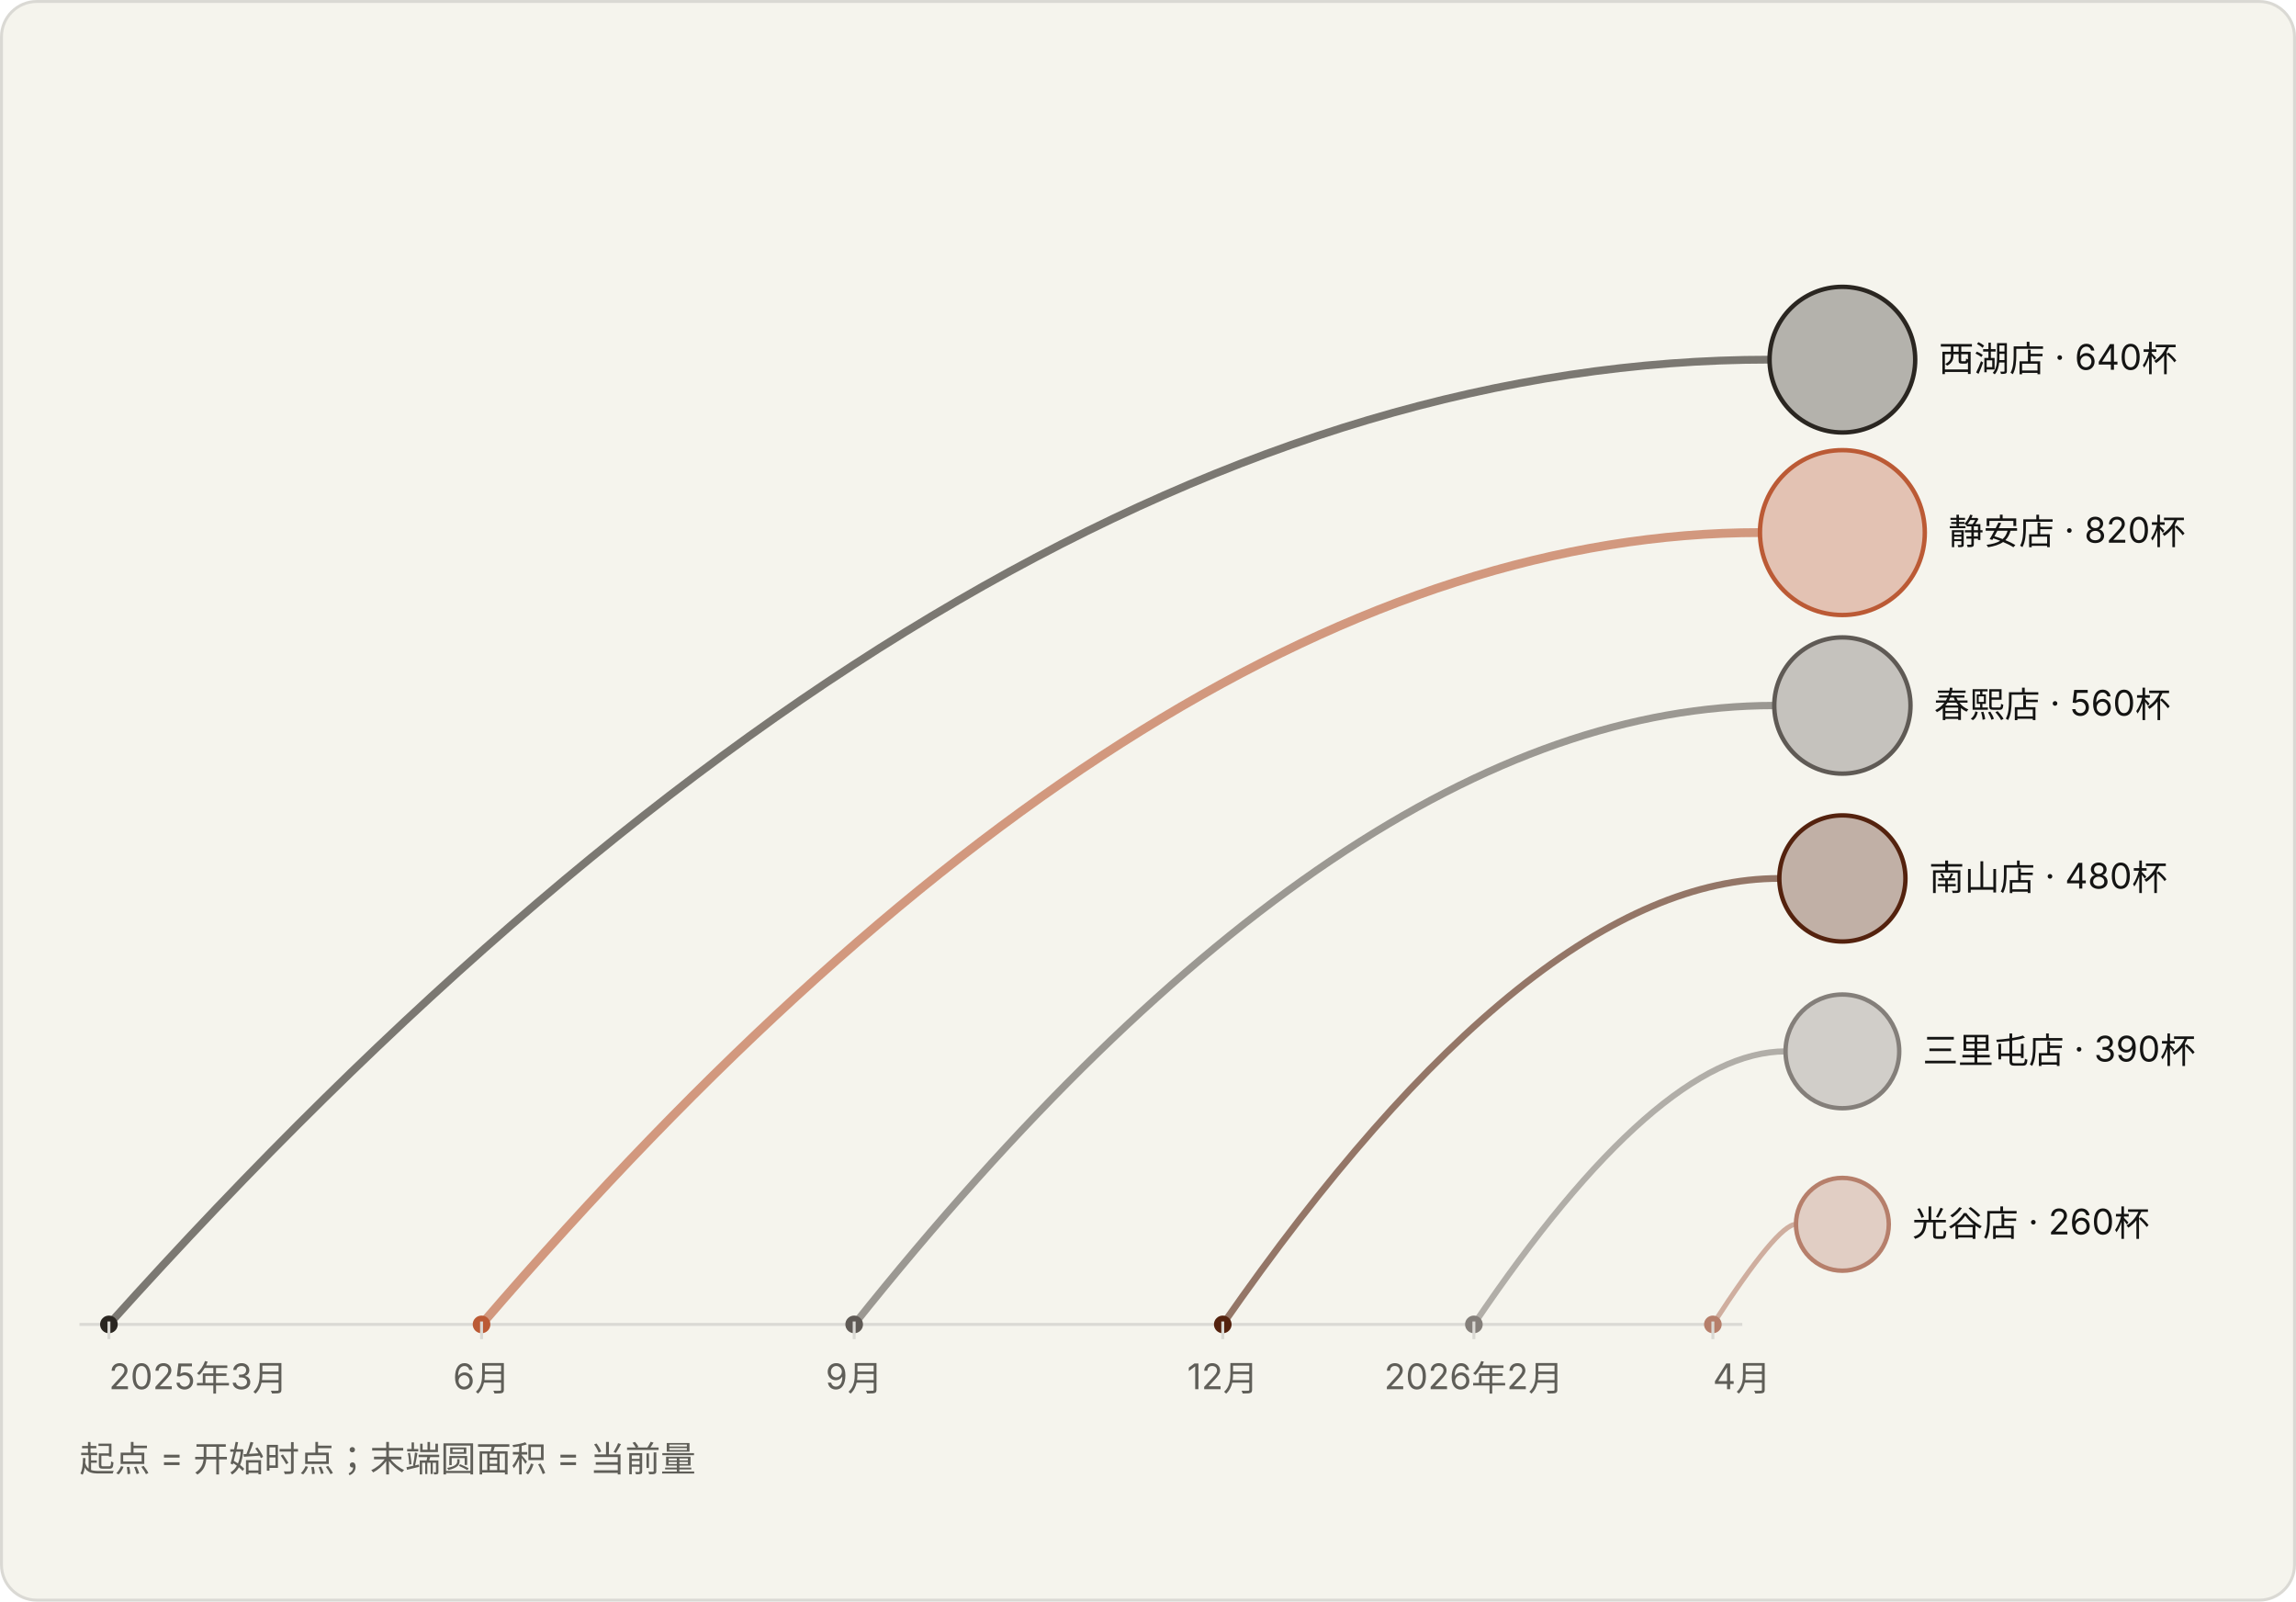
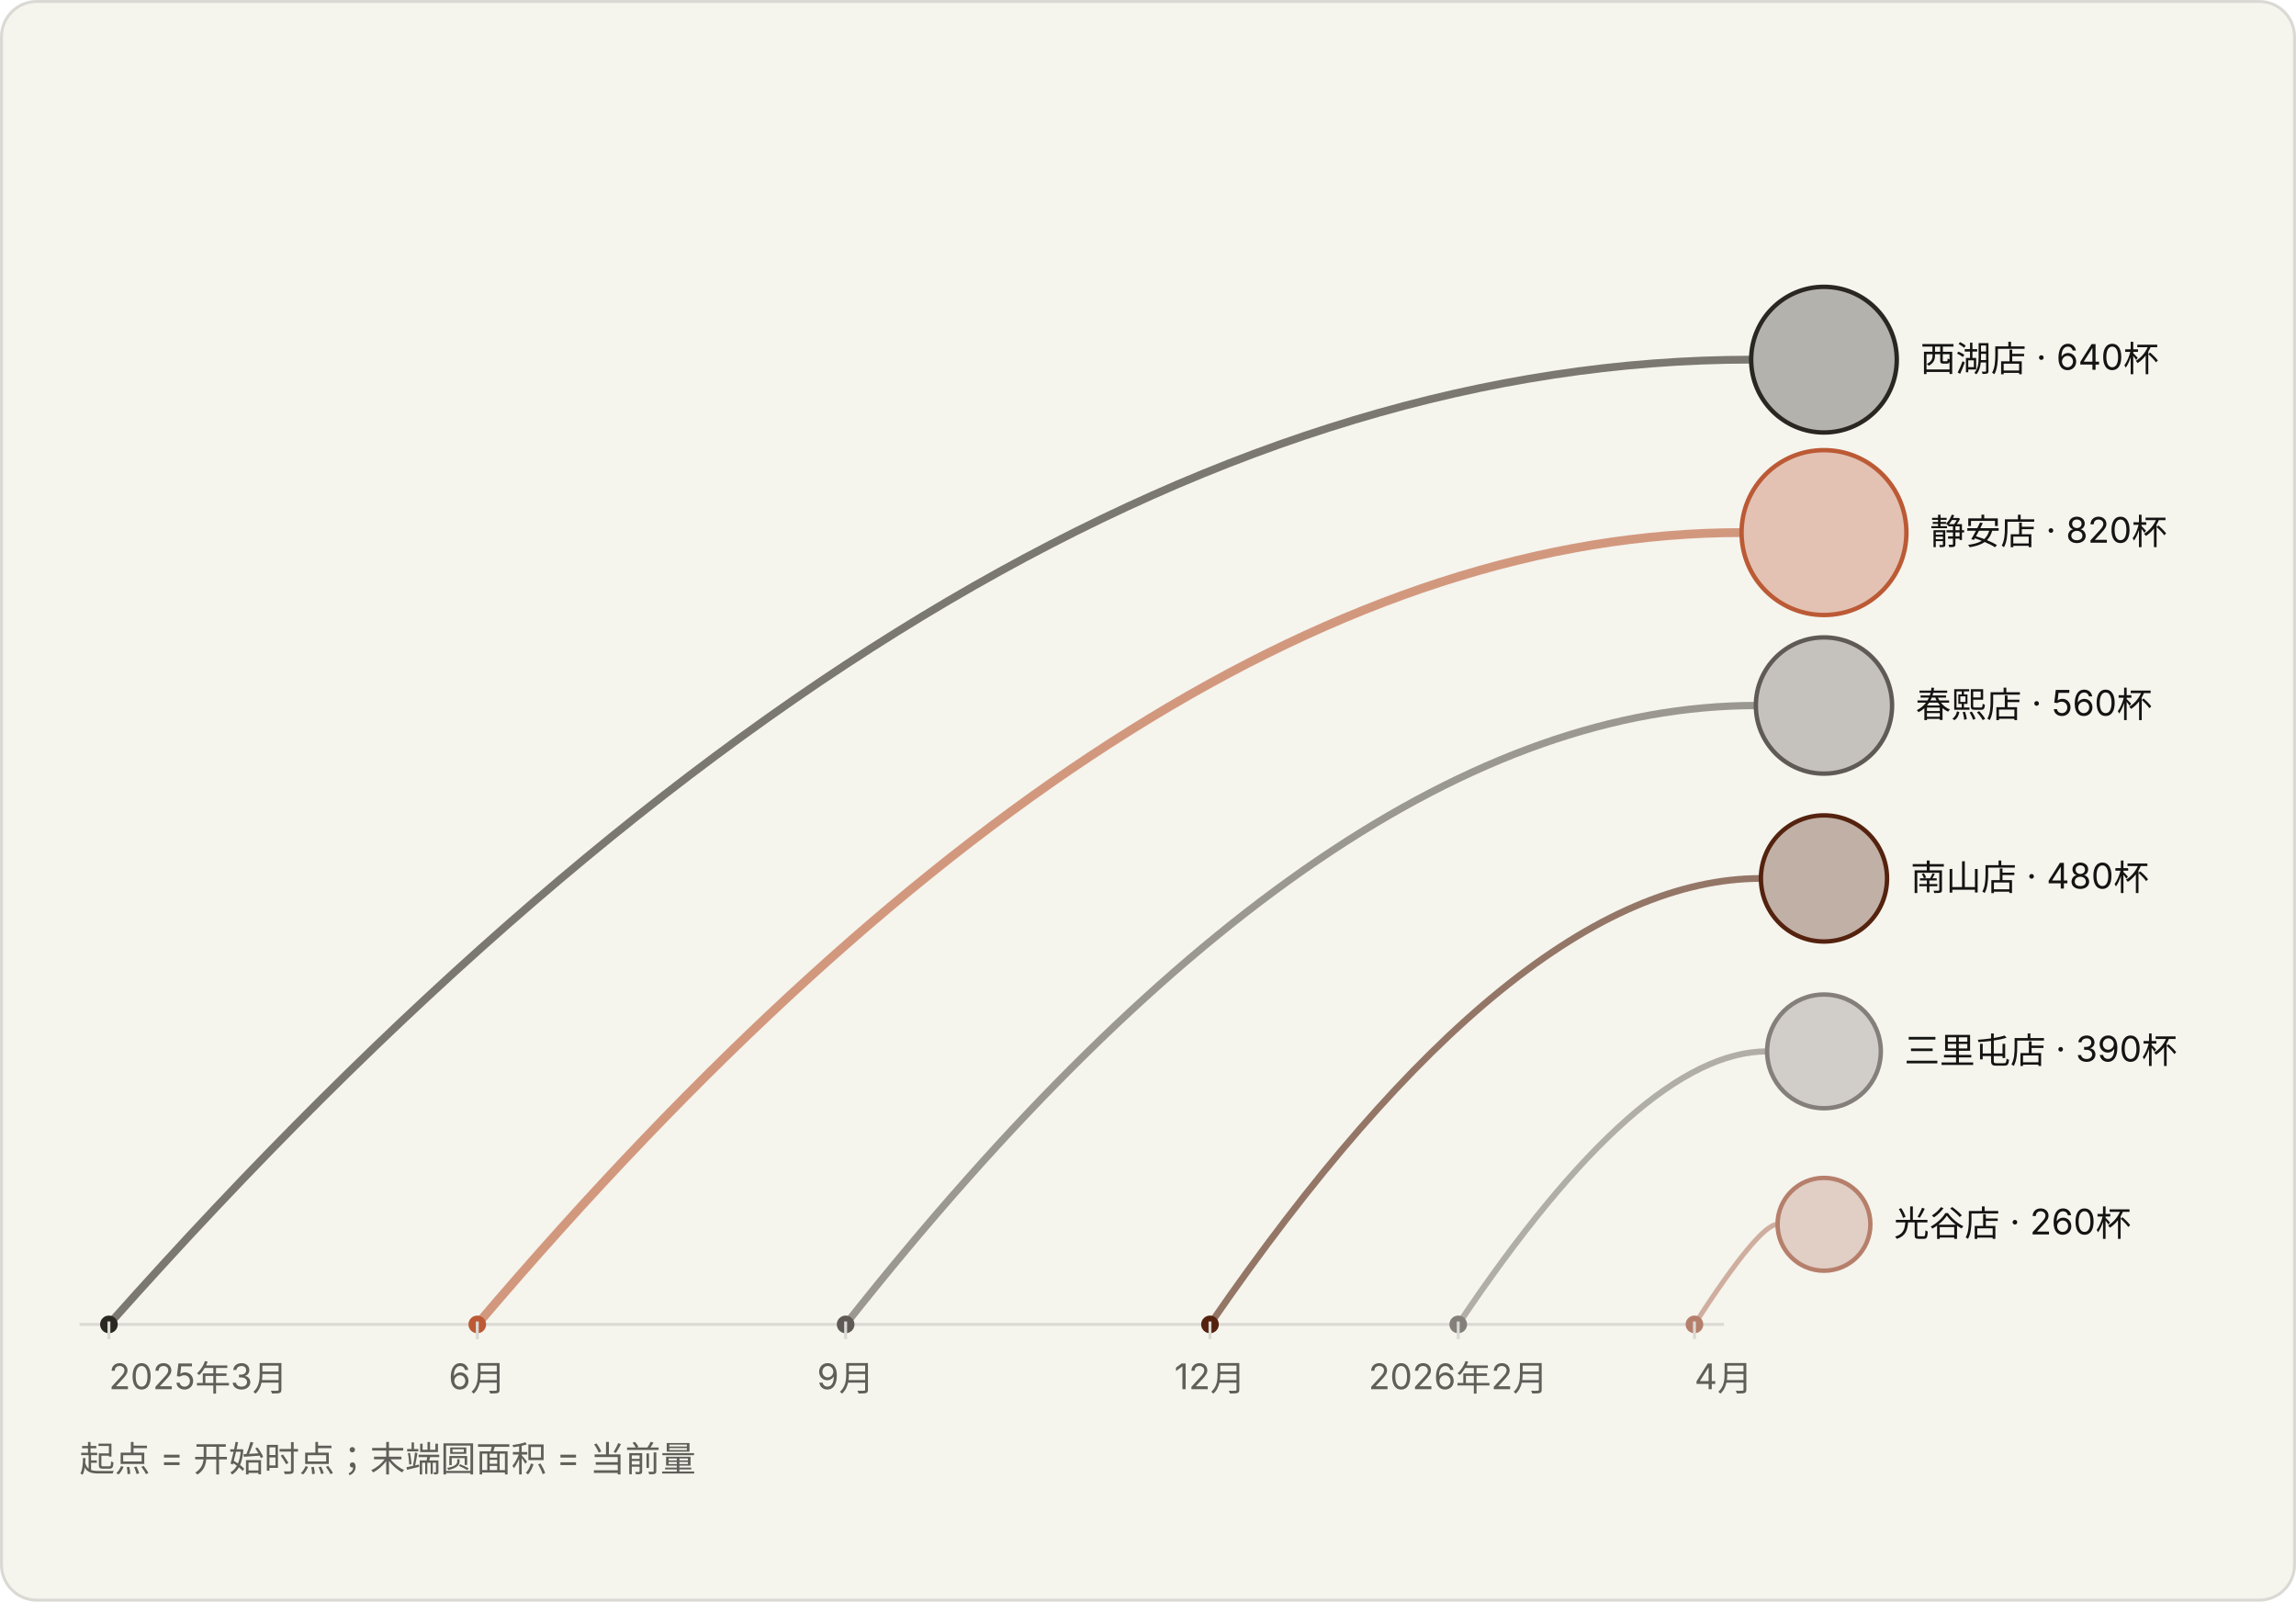
<svg xmlns="http://www.w3.org/2000/svg" width="780" height="544" viewBox="0 0 780 544" font-family="system-ui, -apple-system, BlinkMacSystemFont, &quot;Segoe UI&quot;, &quot;Noto Sans SC&quot;, &quot;Microsoft YaHei&quot;, sans-serif" role="img" lang="zh-CN">
  <rect x="0.5" y="0.5" width="779" height="543" rx="12" fill="#f5f4ed" stroke="#dad9d4" />
  <g transform="translate(11 16.15834)">
    <svg width="758" height="511.683" viewBox="0 0 758 511.683" font-family="system-ui, -apple-system, BlinkMacSystemFont, &quot;Segoe UI&quot;, &quot;Noto Sans SC&quot;, &quot;Microsoft YaHei&quot;, sans-serif" role="img" aria-labelledby="g-chart-launch-fan-title">
-       <line x1="16" y1="433.683" x2="580.898" y2="433.683" stroke="#dad9d4" />
-       <path d="M26,433.683 Q320.449,106 590.162,106" fill="none" stroke="#2a2621" stroke-width="2.65" stroke-opacity="0.6" />
+       <line x1="16" y1="433.683" x2="574.643" y2="433.683" stroke="#dad9d4" />
+       <path d="M26,433.683 Q317.322,106 583.907,106" fill="none" stroke="#2a2621" stroke-width="2.65" stroke-opacity="0.6" />
      <circle cx="26" cy="433.683" r="3" fill="#2a2621" data-kc-record="0" data-kc-start="1740787200000" />
-       <circle cx="614.898" cy="106" r="24.737" fill="#2a2621" fill-opacity="0.32" stroke="#2a2621" stroke-width="1.5" data-kc-record="0" data-kc-value="640" />
+       <circle cx="608.643" cy="106" r="24.737" fill="#2a2621" fill-opacity="0.32" stroke="#2a2621" stroke-width="1.5" data-kc-record="0" data-kc-value="640" />
      <g>
-         <text x="647.635" y="110" text-anchor="start" font-size="12" font-weight="400" fill="#141413" data-kc-record="0" data-kc-value="640">西湖店 · 640杯</text>
+         <text x="641.38" y="110" text-anchor="start" font-size="12" font-weight="400" fill="#141413" data-kc-record="0" data-kc-value="640">西湖店 · 640杯</text>
      </g>
-       <path d="M152.593,433.683 Q383.746,164.737 586.898,164.737" fill="none" stroke="#bb5a35" stroke-width="3" stroke-opacity="0.6" />
-       <circle cx="152.593" cy="433.683" r="3" fill="#bb5a35" data-kc-record="1" data-kc-start="1748736000000" />
-       <circle cx="614.898" cy="164.737" r="28" fill="#bb5a35" fill-opacity="0.32" stroke="#bb5a35" stroke-width="1.5" data-kc-record="1" data-kc-value="820" />
+       <path d="M151.139,433.683 Q379.891,164.737 580.643,164.737" fill="none" stroke="#bb5a35" stroke-width="3" stroke-opacity="0.6" />
+       <circle cx="151.139" cy="433.683" r="3" fill="#bb5a35" data-kc-record="1" data-kc-start="1748736000000" />
+       <circle cx="608.643" cy="164.737" r="28" fill="#bb5a35" fill-opacity="0.32" stroke="#bb5a35" stroke-width="1.5" data-kc-record="1" data-kc-value="820" />
      <g>
-         <text x="650.898" y="168.737" text-anchor="start" font-size="12" font-weight="400" fill="#141413" data-kc-record="1" data-kc-value="820">静安店 · 820杯</text>
+         <text x="644.643" y="168.737" text-anchor="start" font-size="12" font-weight="400" fill="#141413" data-kc-record="1" data-kc-value="820">静安店 · 820杯</text>
      </g>
-       <path d="M279.185,433.683 Q447.042,223.473 591.759,223.473" fill="none" stroke="#5f5a55" stroke-width="2.479" stroke-opacity="0.6" />
-       <circle cx="279.185" cy="433.683" r="3" fill="#5f5a55" data-kc-record="2" data-kc-start="1756684800000" />
-       <circle cx="614.898" cy="223.473" r="23.139" fill="#5f5a55" fill-opacity="0.32" stroke="#5f5a55" stroke-width="1.5" data-kc-record="2" data-kc-value="560" />
+       <path d="M276.279,433.683 Q442.461,223.473 585.504,223.473" fill="none" stroke="#5f5a55" stroke-width="2.479" stroke-opacity="0.6" />
+       <circle cx="276.279" cy="433.683" r="3" fill="#5f5a55" data-kc-record="2" data-kc-start="1756684800000" />
+       <circle cx="608.643" cy="223.473" r="23.139" fill="#5f5a55" fill-opacity="0.32" stroke="#5f5a55" stroke-width="1.5" data-kc-record="2" data-kc-value="560" />
      <g>
-         <text x="646.037" y="227.473" text-anchor="start" font-size="12" font-weight="400" fill="#141413" data-kc-record="2" data-kc-value="560">春熙店 · 560杯</text>
+         <text x="639.782" y="227.473" text-anchor="start" font-size="12" font-weight="400" fill="#141413" data-kc-record="2" data-kc-value="560">春熙店 · 560杯</text>
      </g>
-       <path d="M404.402,433.683 Q509.65,282.21 593.476,282.21" fill="none" stroke="#54220e" stroke-width="2.295" stroke-opacity="0.6" />
-       <circle cx="404.402" cy="433.683" r="3" fill="#54220e" data-kc-record="3" data-kc-start="1764547200000" />
-       <circle cx="614.898" cy="282.21" r="21.423" fill="#54220e" fill-opacity="0.32" stroke="#54220e" stroke-width="1.5" data-kc-record="3" data-kc-value="480" />
+       <path d="M400.058,433.683 Q504.351,282.21 587.221,282.21" fill="none" stroke="#54220e" stroke-width="2.295" stroke-opacity="0.6" />
+       <circle cx="400.058" cy="433.683" r="3" fill="#54220e" data-kc-record="3" data-kc-start="1764547200000" />
+       <circle cx="608.643" cy="282.21" r="21.423" fill="#54220e" fill-opacity="0.32" stroke="#54220e" stroke-width="1.5" data-kc-record="3" data-kc-value="480" />
      <g>
-         <text x="644.321" y="286.21" text-anchor="start" font-size="12" font-weight="400" fill="#141413" data-kc-record="3" data-kc-value="480">南山店 · 480杯</text>
+         <text x="638.066" y="286.21" text-anchor="start" font-size="12" font-weight="400" fill="#141413" data-kc-record="3" data-kc-value="480">南山店 · 480杯</text>
      </g>
-       <path d="M489.714,433.683 Q552.306,340.947 595.588,340.947" fill="none" stroke="#847f7a" stroke-width="2.069" stroke-opacity="0.6" />
-       <circle cx="489.714" cy="433.683" r="3" fill="#847f7a" data-kc-record="4" data-kc-start="1769904000000" />
-       <circle cx="614.898" cy="340.947" r="19.31" fill="#847f7a" fill-opacity="0.32" stroke="#847f7a" stroke-width="1.5" data-kc-record="4" data-kc-value="390" />
+       <path d="M484.391,433.683 Q546.517,340.947 589.333,340.947" fill="none" stroke="#847f7a" stroke-width="2.069" stroke-opacity="0.6" />
+       <circle cx="484.391" cy="433.683" r="3" fill="#847f7a" data-kc-record="4" data-kc-start="1769904000000" />
+       <circle cx="608.643" cy="340.947" r="19.31" fill="#847f7a" fill-opacity="0.32" stroke="#847f7a" stroke-width="1.5" data-kc-record="4" data-kc-value="390" />
      <g>
-         <text x="642.208" y="344.947" text-anchor="start" font-size="12" font-weight="400" fill="#141413" data-kc-record="4" data-kc-value="390">三里屯店 · 390杯</text>
+         <text x="635.953" y="344.947" text-anchor="start" font-size="12" font-weight="400" fill="#141413" data-kc-record="4" data-kc-value="390">三里屯店 · 390杯</text>
      </g>
-       <path d="M570.898,433.683 Q592.898,399.683 599.132,399.683" fill="none" stroke="#b67f6b" stroke-width="1.689" stroke-opacity="0.6" />
-       <circle cx="570.898" cy="433.683" r="3" fill="#b67f6b" data-kc-record="5" data-kc-start="1775001600000" />
-       <circle cx="614.898" cy="399.683" r="15.767" fill="#b67f6b" fill-opacity="0.32" stroke="#b67f6b" stroke-width="1.5" data-kc-record="5" data-kc-value="260" />
+       <path d="M564.643,433.683 Q586.643,399.683 592.877,399.683" fill="none" stroke="#b67f6b" stroke-width="1.689" stroke-opacity="0.6" />
+       <circle cx="564.643" cy="433.683" r="3" fill="#b67f6b" data-kc-record="5" data-kc-start="1775001600000" />
+       <circle cx="608.643" cy="399.683" r="15.767" fill="#b67f6b" fill-opacity="0.32" stroke="#b67f6b" stroke-width="1.5" data-kc-record="5" data-kc-value="260" />
      <g>
-         <text x="638.665" y="403.683" text-anchor="start" font-size="12" font-weight="400" fill="#141413" data-kc-record="5" data-kc-value="260">光谷店 · 260杯</text>
+         <text x="632.41" y="403.683" text-anchor="start" font-size="12" font-weight="400" fill="#141413" data-kc-record="5" data-kc-value="260">光谷店 · 260杯</text>
      </g>
      <line x1="26" y1="432.683" x2="26" y2="438.683" stroke="#dad9d4" />
      <text x="26" y="455.683" text-anchor="start" font-size="12" font-weight="400" fill="#5f5e58" data-kc-kind="launch-fan-time" data-kc-value="1740787200000">2025年3月</text>
-       <line x1="152.593" y1="432.683" x2="152.593" y2="438.683" stroke="#dad9d4" />
-       <text x="152.593" y="455.683" text-anchor="middle" font-size="12" font-weight="400" fill="#5f5e58" data-kc-kind="launch-fan-time" data-kc-value="1748736000000">6月</text>
-       <line x1="279.185" y1="432.683" x2="279.185" y2="438.683" stroke="#dad9d4" />
-       <text x="279.185" y="455.683" text-anchor="middle" font-size="12" font-weight="400" fill="#5f5e58" data-kc-kind="launch-fan-time" data-kc-value="1756684800000">9月</text>
-       <line x1="404.402" y1="432.683" x2="404.402" y2="438.683" stroke="#dad9d4" />
-       <text x="404.402" y="455.683" text-anchor="middle" font-size="12" font-weight="400" fill="#5f5e58" data-kc-kind="launch-fan-time" data-kc-value="1764547200000">12月</text>
-       <line x1="489.714" y1="432.683" x2="489.714" y2="438.683" stroke="#dad9d4" />
-       <text x="489.714" y="455.683" text-anchor="middle" font-size="12" font-weight="400" fill="#5f5e58" data-kc-kind="launch-fan-time" data-kc-value="1769904000000">2026年2月</text>
-       <line x1="570.898" y1="432.683" x2="570.898" y2="438.683" stroke="#dad9d4" />
-       <text x="570.898" y="455.683" text-anchor="start" font-size="12" font-weight="400" fill="#5f5e58" data-kc-kind="launch-fan-time" data-kc-value="1775001600000">4月</text>
+       <line x1="151.139" y1="432.683" x2="151.139" y2="438.683" stroke="#dad9d4" />
+       <text x="151.139" y="455.683" text-anchor="middle" font-size="12" font-weight="400" fill="#5f5e58" data-kc-kind="launch-fan-time" data-kc-value="1748736000000">6月</text>
+       <line x1="276.279" y1="432.683" x2="276.279" y2="438.683" stroke="#dad9d4" />
+       <text x="276.279" y="455.683" text-anchor="middle" font-size="12" font-weight="400" fill="#5f5e58" data-kc-kind="launch-fan-time" data-kc-value="1756684800000">9月</text>
+       <line x1="400.058" y1="432.683" x2="400.058" y2="438.683" stroke="#dad9d4" />
+       <text x="400.058" y="455.683" text-anchor="middle" font-size="12" font-weight="400" fill="#5f5e58" data-kc-kind="launch-fan-time" data-kc-value="1764547200000">12月</text>
+       <line x1="484.391" y1="432.683" x2="484.391" y2="438.683" stroke="#dad9d4" />
+       <text x="484.391" y="455.683" text-anchor="middle" font-size="12" font-weight="400" fill="#5f5e58" data-kc-kind="launch-fan-time" data-kc-value="1769904000000">2026年2月</text>
+       <line x1="564.643" y1="432.683" x2="564.643" y2="438.683" stroke="#dad9d4" />
+       <text x="564.643" y="455.683" text-anchor="start" font-size="12" font-weight="400" fill="#5f5e58" data-kc-kind="launch-fan-time" data-kc-value="1775001600000">4月</text>
      <g>
        <text x="16" y="483.683" text-anchor="start" font-size="12" font-weight="400" fill="#5f5e58">起点 = 开始时点；末端圆面积 = 当前量</text>
      </g>
    </svg>
  </g>
</svg>
